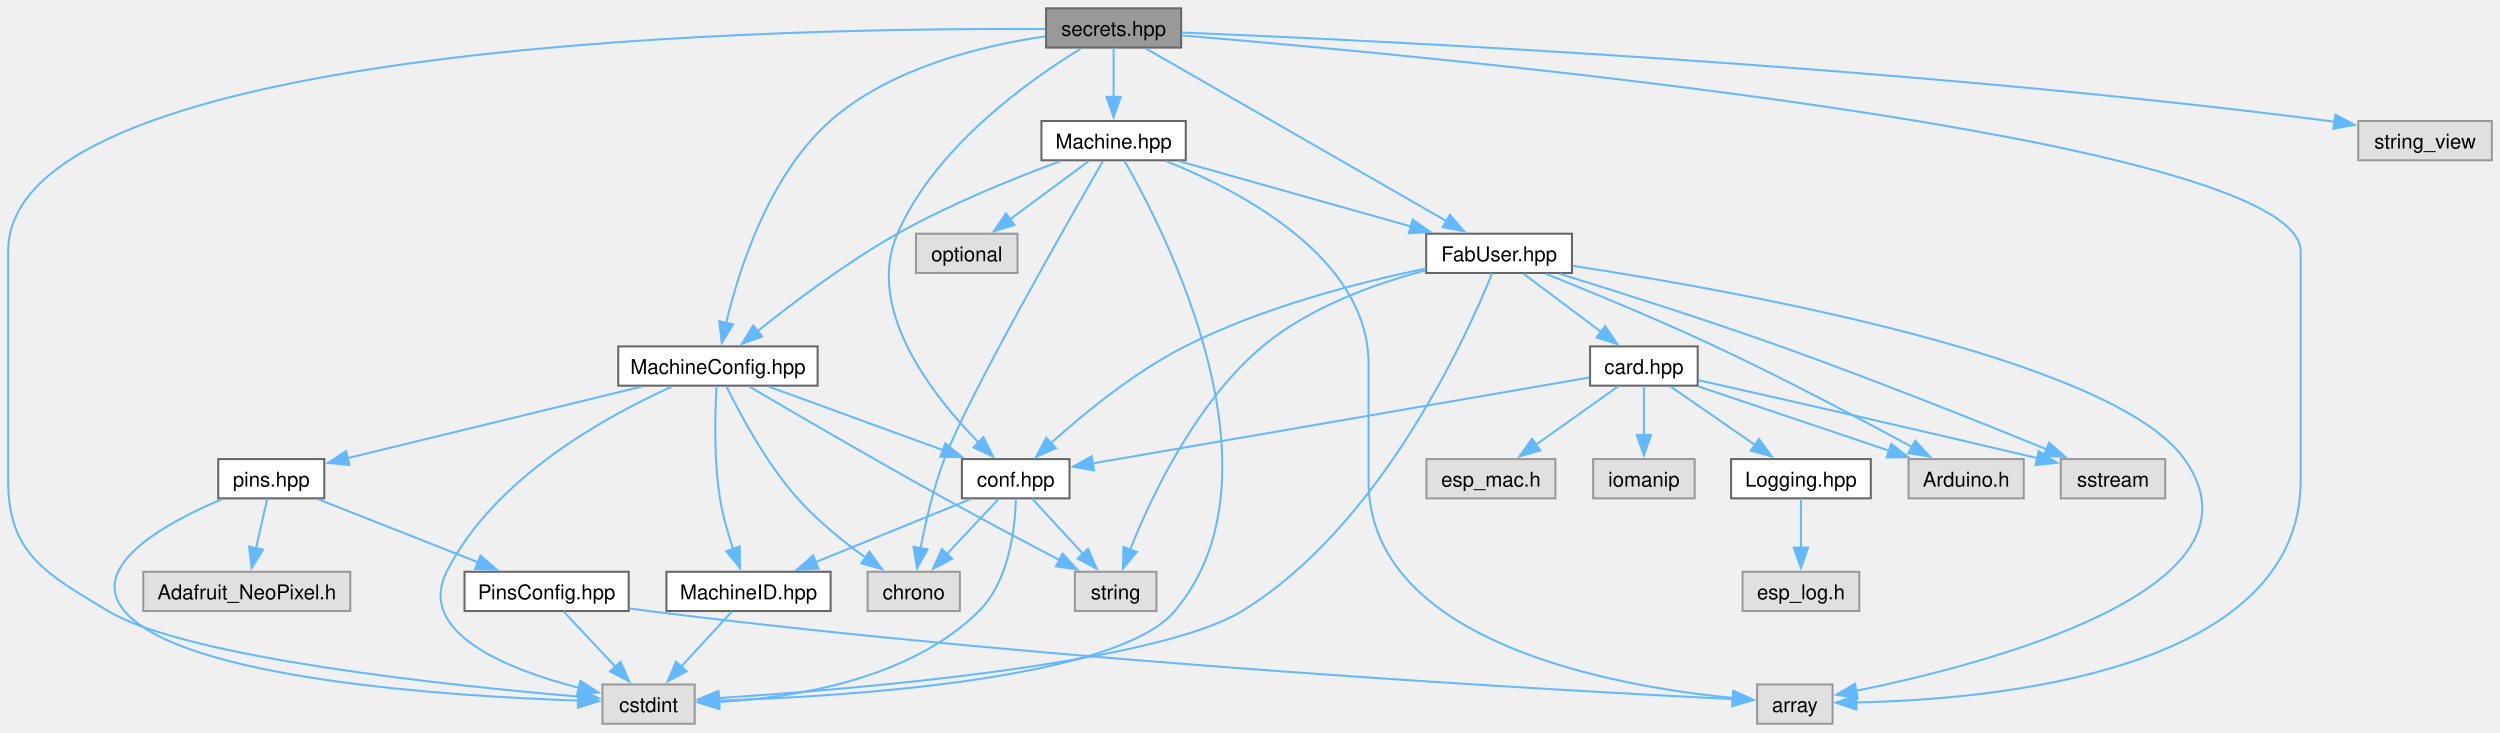
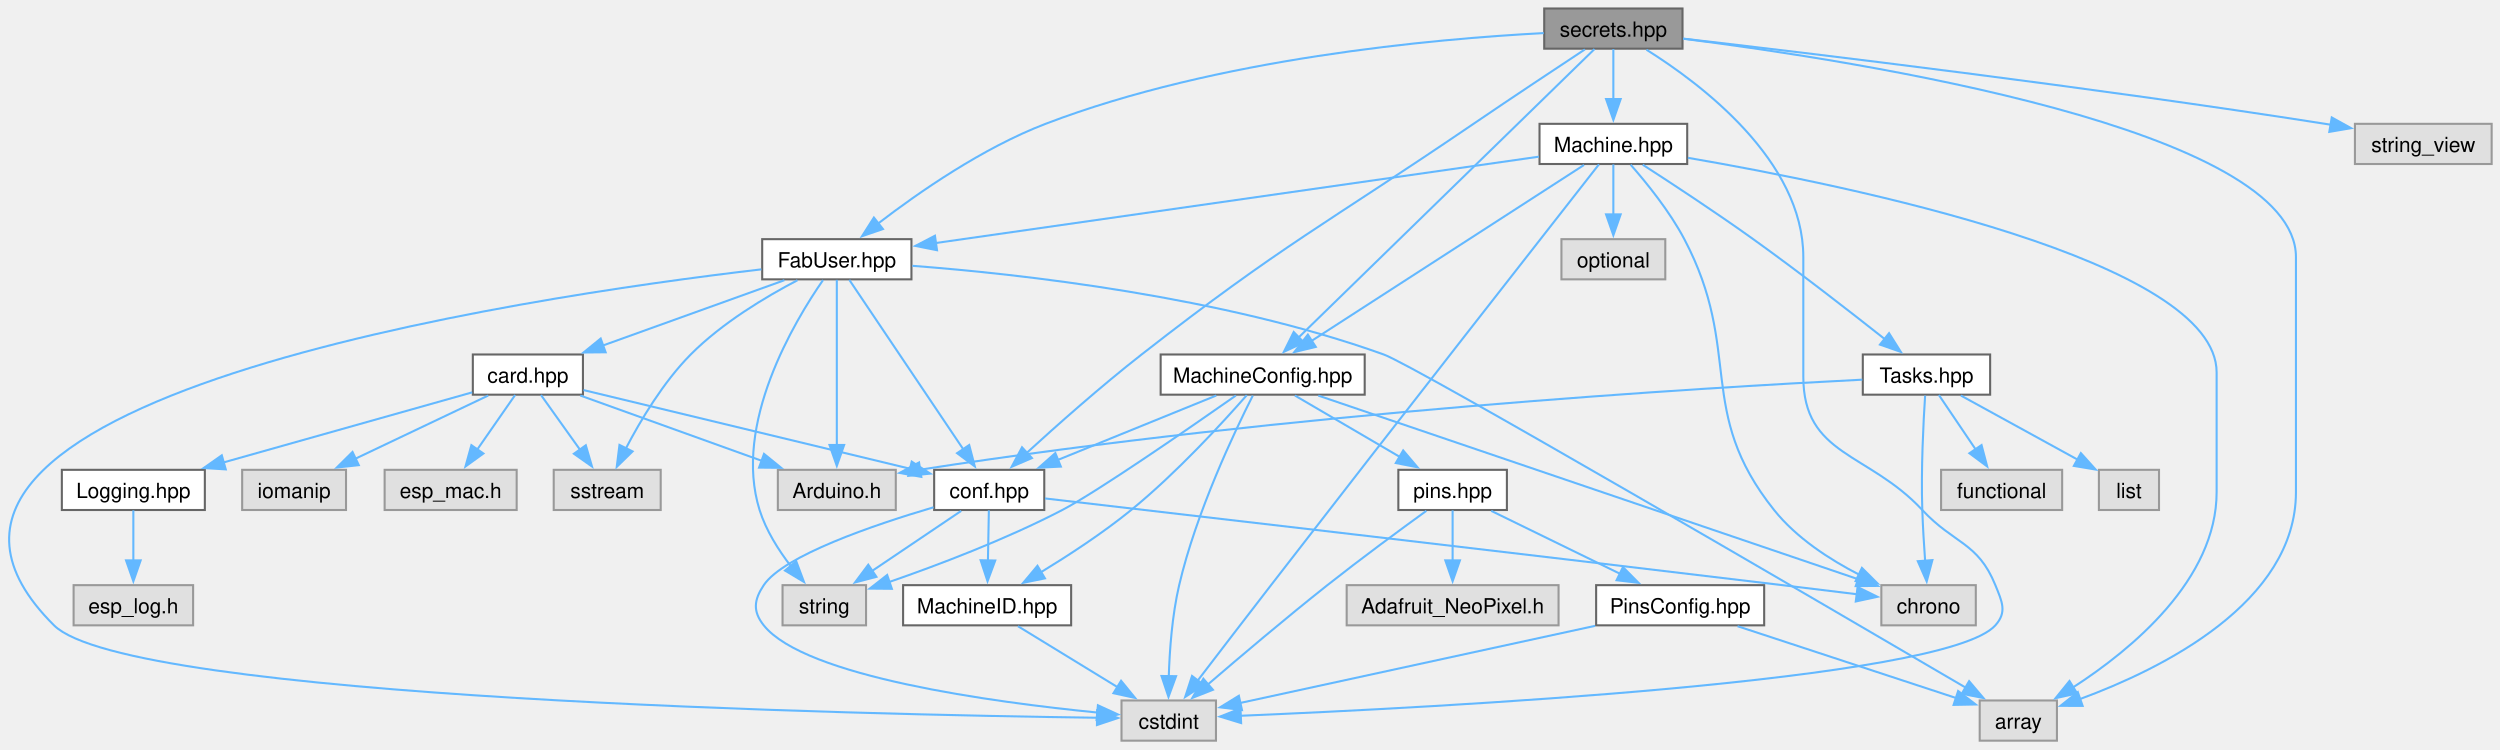
- <svg xmlns="http://www.w3.org/2000/svg" xmlns:xlink="http://www.w3.org/1999/xlink" width="1226pt" height="359pt" viewBox="0.00 0.00 1225.75 358.75">
+ <svg xmlns="http://www.w3.org/2000/svg" xmlns:xlink="http://www.w3.org/1999/xlink" width="1198pt" height="359pt" viewBox="0.00 0.00 1197.63 358.75">
  <g id="graph0" class="graph" transform="scale(1 1) rotate(0) translate(4 354.75)">
    <g id="Node000001" class="node">
      <g id="a_Node000001">
        <a xlink:title=" ">
-           <polygon fill="#999999" stroke="#666666" points="575.12,-350.75 508.88,-350.75 508.88,-331.5 575.12,-331.5 575.12,-350.75" />
-           <text text-anchor="middle" x="542" y="-337.25" font-family="Helvetica,sans-Serif" font-size="10.00">secrets.hpp</text>
+           <polygon fill="#999999" stroke="#666666" points="802.01,-350.75 735.76,-350.75 735.76,-331.5 802.01,-331.5 802.01,-350.75" />
+           <text text-anchor="middle" x="768.88" y="-337.25" font-family="Helvetica,sans-Serif" font-size="10.00">secrets.hpp</text>
        </a>
      </g>
    </g>
    <g id="Node000002" class="node">
      <g id="a_Node000002">
        <a xlink:title=" ">
-           <polygon fill="#e0e0e0" stroke="#999999" points="336.62,-19.25 291.38,-19.25 291.38,0 336.62,0 336.62,-19.25" />
-           <text text-anchor="middle" x="314" y="-5.75" font-family="Helvetica,sans-Serif" font-size="10.00">cstdint</text>
+           <polygon fill="#e0e0e0" stroke="#999999" points="578.51,-19.25 533.26,-19.25 533.26,0 578.51,0 578.51,-19.25" />
+           <text text-anchor="middle" x="555.88" y="-5.75" font-family="Helvetica,sans-Serif" font-size="10.00">cstdint</text>
        </a>
      </g>
    </g>
    <g id="edge1_Node000001_Node000002" class="edge">
      <g id="a_edge1_Node000001_Node000002">
        <a xlink:title=" ">
-           <path fill="none" stroke="#63b8ff" d="M508.5,-340.58C390.34,-341.32 0,-335.87 0,-231.62 0,-231.62 0,-231.62 0,-119.12 0,-83.35 18.34,-73.7 49,-55.25 87.4,-32.15 217.41,-18.59 279.91,-13.26" />
-           <polygon fill="#63b8ff" stroke="#63b8ff" points="279.92,-16.77 289.6,-12.46 279.34,-9.79 279.92,-16.77" />
+           <path fill="none" stroke="#63b8ff" d="M784.73,-331.01C810.8,-314.69 859.88,-277.84 859.88,-231.62 859.88,-231.62 859.88,-231.62 859.88,-174.38 859.88,-136.33 890.95,-138.34 916.88,-110.5 932.09,-94.17 943.49,-95.18 951.88,-74.5 955.1,-66.57 957.58,-61.63 951.88,-55.25 927.95,-28.47 682.24,-15.77 590.33,-11.93" />
+           <polygon fill="#63b8ff" stroke="#63b8ff" points="590.56,-8.44 580.42,-11.53 590.27,-15.43 590.56,-8.44" />
        </a>
      </g>
    </g>
    <g id="Node000003" class="node">
      <g id="a_Node000003">
        <a xlink:title=" ">
-           <polygon fill="#e0e0e0" stroke="#999999" points="894.5,-19.25 857.5,-19.25 857.5,0 894.5,0 894.5,-19.25" />
-           <text text-anchor="middle" x="876" y="-5.75" font-family="Helvetica,sans-Serif" font-size="10.00">array</text>
+           <polygon fill="#e0e0e0" stroke="#999999" points="981.38,-19.25 944.38,-19.25 944.38,0 981.38,0 981.38,-19.25" />
+           <text text-anchor="middle" x="962.88" y="-5.75" font-family="Helvetica,sans-Serif" font-size="10.00">array</text>
        </a>
      </g>
    </g>
    <g id="edge2_Node000001_Node000003" class="edge">
      <g id="a_edge2_Node000001_Node000003">
        <a xlink:title=" ">
-           <path fill="none" stroke="#63b8ff" d="M575.38,-337.47C699.05,-327.2 1124,-287.83 1124,-231.62 1124,-231.62 1124,-231.62 1124,-119.12 1124,-24.89 971.85,-11.71 905.9,-10.43" />
-           <polygon fill="#63b8ff" stroke="#63b8ff" points="906.19,-6.93 896.15,-10.32 906.12,-13.93 906.19,-6.93" />
+           <path fill="none" stroke="#63b8ff" d="M802.34,-336.26C885.68,-325.71 1095.88,-293.01 1095.88,-231.62 1095.88,-231.62 1095.88,-231.62 1095.88,-119.12 1095.88,-66.1 1031.63,-34.37 992.44,-19.95" />
+           <polygon fill="#63b8ff" stroke="#63b8ff" points="993.68,-16.67 983.08,-16.68 991.37,-23.28 993.68,-16.67" />
        </a>
      </g>
    </g>
    <g id="Node000004" class="node">
      <g id="a_Node000004">
        <a xlink:title=" ">
-           <polygon fill="#e0e0e0" stroke="#999999" points="1217.75,-295.5 1152.25,-295.5 1152.25,-276.25 1217.75,-276.25 1217.75,-295.5" />
-           <text text-anchor="middle" x="1185" y="-282" font-family="Helvetica,sans-Serif" font-size="10.00">string_view</text>
+           <polygon fill="#e0e0e0" stroke="#999999" points="1189.63,-295.5 1124.13,-295.5 1124.13,-276.25 1189.63,-276.25 1189.63,-295.5" />
+           <text text-anchor="middle" x="1156.88" y="-282" font-family="Helvetica,sans-Serif" font-size="10.00">string_view</text>
        </a>
      </g>
    </g>
    <g id="edge3_Node000001_Node000004" class="edge">
      <g id="a_edge3_Node000001_Node000004">
        <a xlink:title=" ">
-           <path fill="none" stroke="#63b8ff" d="M575.4,-338.88C666.15,-335.21 924.72,-322.97 1138,-295.5 1138.85,-295.39 1139.7,-295.28 1140.57,-295.16" />
-           <polygon fill="#63b8ff" stroke="#63b8ff" points="1141.1,-298.62 1150.45,-293.63 1140.03,-291.7 1141.1,-298.62" />
+           <path fill="none" stroke="#63b8ff" d="M802.36,-336.32C863.56,-329.24 997.52,-313.15 1109.88,-295.5 1110.87,-295.35 1111.86,-295.19 1112.87,-295.02" />
+           <polygon fill="#63b8ff" stroke="#63b8ff" points="1113.03,-298.55 1122.3,-293.42 1111.86,-291.64 1113.03,-298.55" />
        </a>
      </g>
    </g>
    <g id="Node000005" class="node">
      <g id="a_Node000005">
        <a xlink:href="_machine_config_8hpp.xhtml" target="_top" xlink:title=" ">
-           <polygon fill="white" stroke="#666666" points="396.88,-185 299.12,-185 299.12,-165.75 396.88,-165.75 396.88,-185" />
-           <text text-anchor="middle" x="348" y="-171.5" font-family="Helvetica,sans-Serif" font-size="10.00">MachineConfig.hpp</text>
+           <polygon fill="white" stroke="#666666" points="649.76,-185 552.01,-185 552.01,-165.75 649.76,-165.75 649.76,-185" />
+           <text text-anchor="middle" x="600.88" y="-171.5" font-family="Helvetica,sans-Serif" font-size="10.00">MachineConfig.hpp</text>
        </a>
      </g>
    </g>
    <g id="edge4_Node000001_Node000005" class="edge">
      <g id="a_edge4_Node000001_Node000005">
        <a xlink:title=" ">
-           <path fill="none" stroke="#63b8ff" d="M508.49,-337.01C477.75,-332.54 432.61,-321.7 403,-295.5 373.09,-269.03 358.35,-222.95 352.03,-196.53" />
-           <polygon fill="#63b8ff" stroke="#63b8ff" points="355.46,-195.81 349.9,-186.79 348.62,-197.31 355.46,-195.81" />
+           <path fill="none" stroke="#63b8ff" d="M759.85,-331.32C732.96,-305.11 653.11,-227.28 617.89,-192.95" />
+           <polygon fill="#63b8ff" stroke="#63b8ff" points="620.65,-190.75 611.04,-186.28 615.76,-195.77 620.65,-190.75" />
        </a>
      </g>
    </g>
    <g id="Node000012" class="node">
      <g id="a_Node000012">
        <a xlink:href="conf_8hpp.xhtml" target="_top" xlink:title=" ">
-           <polygon fill="white" stroke="#666666" points="520.38,-129.75 467.62,-129.75 467.62,-110.5 520.38,-110.5 520.38,-129.75" />
-           <text text-anchor="middle" x="494" y="-116.25" font-family="Helvetica,sans-Serif" font-size="10.00">conf.hpp</text>
-         </a>
-       </g>
-     </g>
-     <g id="edge42_Node000001_Node000012" class="edge">
-       <g id="a_edge42_Node000001_Node000012">
-         <a xlink:title=" ">
-           <path fill="none" stroke="#63b8ff" d="M525.94,-331C501.13,-315.87 454.44,-282.96 436,-240.25 419.98,-203.15 453.26,-160.87 475.72,-137.99" />
-           <polygon fill="#63b8ff" stroke="#63b8ff" points="478.16,-140.51 482.87,-131.02 473.27,-135.49 478.16,-140.51" />
+           <polygon fill="white" stroke="#666666" points="496.26,-129.75 443.51,-129.75 443.51,-110.5 496.26,-110.5 496.26,-129.75" />
+           <text text-anchor="middle" x="469.88" y="-116.25" font-family="Helvetica,sans-Serif" font-size="10.00">conf.hpp</text>
+         </a>
+       </g>
+     </g>
+     <g id="edge47_Node000001_Node000012" class="edge">
+       <g id="a_edge47_Node000001_Node000012">
+         <a xlink:title=" ">
+           <path fill="none" stroke="#63b8ff" d="M755.23,-331.14C741.65,-322.19 720.25,-308 701.88,-295.5 630.73,-247.09 610.7,-237.97 542.88,-185 523.32,-169.72 502.08,-150.86 487.58,-137.61" />
+           <polygon fill="#63b8ff" stroke="#63b8ff" points="490.34,-135.39 480.62,-131.19 485.6,-140.54 490.34,-135.39" />
        </a>
      </g>
    </g>
    <g id="Node000013" class="node">
      <g id="a_Node000013">
        <a xlink:href="_machine_8hpp.xhtml" target="_top" xlink:title=" ">
-           <polygon fill="white" stroke="#666666" points="577.38,-295.5 506.62,-295.5 506.62,-276.25 577.38,-276.25 577.38,-295.5" />
-           <text text-anchor="middle" x="542" y="-282" font-family="Helvetica,sans-Serif" font-size="10.00">Machine.hpp</text>
+           <polygon fill="white" stroke="#666666" points="804.26,-295.5 733.51,-295.5 733.51,-276.25 804.26,-276.25 804.26,-295.5" />
+           <text text-anchor="middle" x="768.88" y="-282" font-family="Helvetica,sans-Serif" font-size="10.00">Machine.hpp</text>
        </a>
      </g>
    </g>
    <g id="edge21_Node000001_Node000013" class="edge">
      <g id="a_edge21_Node000001_Node000013">
        <a xlink:title=" ">
-           <path fill="none" stroke="#63b8ff" d="M542,-331.33C542,-324.82 542,-315.67 542,-307.37" />
-           <polygon fill="#63b8ff" stroke="#63b8ff" points="545.5,-307.37 542,-297.37 538.5,-307.37 545.5,-307.37" />
+           <path fill="none" stroke="#63b8ff" d="M768.88,-331.33C768.88,-324.82 768.88,-315.67 768.88,-307.37" />
+           <polygon fill="#63b8ff" stroke="#63b8ff" points="772.38,-307.37 768.88,-297.37 765.38,-307.37 772.38,-307.37" />
        </a>
      </g>
    </g>
    <g id="Node000014" class="node">
      <g id="a_Node000014">
        <a xlink:href="_fab_user_8hpp.xhtml" target="_top" xlink:title=" ">
-           <polygon fill="white" stroke="#666666" points="766.75,-240.25 695.25,-240.25 695.25,-221 766.75,-221 766.75,-240.25" />
-           <text text-anchor="middle" x="731" y="-226.75" font-family="Helvetica,sans-Serif" font-size="10.00">FabUser.hpp</text>
-         </a>
-       </g>
-     </g>
-     <g id="edge43_Node000001_Node000014" class="edge">
-       <g id="a_edge43_Node000001_Node000014">
-         <a xlink:title=" ">
-           <path fill="none" stroke="#63b8ff" d="M557.79,-331.06C590.45,-312.31 665.68,-269.12 705.38,-246.33" />
-           <polygon fill="#63b8ff" stroke="#63b8ff" points="706.88,-249.51 713.81,-241.49 703.4,-243.44 706.88,-249.51" />
+           <polygon fill="white" stroke="#666666" points="432.63,-240.25 361.13,-240.25 361.13,-221 432.63,-221 432.63,-240.25" />
+           <text text-anchor="middle" x="396.88" y="-226.75" font-family="Helvetica,sans-Serif" font-size="10.00">FabUser.hpp</text>
+         </a>
+       </g>
+     </g>
+     <g id="edge48_Node000001_Node000014" class="edge">
+       <g id="a_edge48_Node000001_Node000014">
+         <a xlink:title=" ">
+           <path fill="none" stroke="#63b8ff" d="M735.52,-338.97C683.09,-336.21 578.89,-326.89 496.88,-295.5 466.74,-283.96 436.03,-262.62 416.74,-247.8" />
+           <polygon fill="#63b8ff" stroke="#63b8ff" points="418.97,-245.1 408.95,-241.66 414.64,-250.6 418.97,-245.1" />
        </a>
      </g>
    </g>
    <g id="edge6_Node000005_Node000002" class="edge">
      <g id="a_edge6_Node000005_Node000002">
        <a xlink:title=" ">
-           <path fill="none" stroke="#63b8ff" d="M325.41,-165.25C293.92,-151.14 238.1,-120.74 215,-74.5 199.89,-44.25 245.58,-26.43 279.84,-17.61" />
-           <polygon fill="#63b8ff" stroke="#63b8ff" points="280.54,-21.04 289.45,-15.3 278.91,-14.23 280.54,-21.04" />
+           <path fill="none" stroke="#63b8ff" d="M596.16,-165.32C587.46,-148.14 569.04,-109.42 560.88,-74.5 557.5,-60.04 556.29,-43.29 555.9,-30.57" />
+           <polygon fill="#63b8ff" stroke="#63b8ff" points="559.4,-30.89 555.76,-20.94 552.41,-30.99 559.4,-30.89" />
        </a>
      </g>
    </g>
    <g id="Node000006" class="node">
      <g id="a_Node000006">
        <a xlink:title=" ">
-           <polygon fill="#e0e0e0" stroke="#999999" points="466.62,-74.5 421.38,-74.5 421.38,-55.25 466.62,-55.25 466.62,-74.5" />
-           <text text-anchor="middle" x="444" y="-61" font-family="Helvetica,sans-Serif" font-size="10.00">chrono</text>
+           <polygon fill="#e0e0e0" stroke="#999999" points="942.51,-74.5 897.26,-74.5 897.26,-55.25 942.51,-55.25 942.51,-74.5" />
+           <text text-anchor="middle" x="919.88" y="-61" font-family="Helvetica,sans-Serif" font-size="10.00">chrono</text>
        </a>
      </g>
    </g>
    <g id="edge5_Node000005_Node000006" class="edge">
      <g id="a_edge5_Node000005_Node000006">
        <a xlink:title=" ">
-           <path fill="none" stroke="#63b8ff" d="M352.16,-165.45C358.49,-152.45 371.45,-127.97 387,-110.5 396.72,-99.58 409.39,-89.36 420.31,-81.47" />
-           <polygon fill="#63b8ff" stroke="#63b8ff" points="422.26,-84.37 428.47,-75.79 418.26,-78.63 422.26,-84.37" />
+           <path fill="none" stroke="#63b8ff" d="M627.53,-165.31C685.45,-145.61 822.7,-98.93 886.37,-77.27" />
+           <polygon fill="#63b8ff" stroke="#63b8ff" points="887.23,-80.68 895.57,-74.14 884.98,-74.05 887.23,-80.68" />
        </a>
      </g>
    </g>
    <g id="Node000007" class="node">
      <g id="a_Node000007">
        <a xlink:title=" ">
-           <polygon fill="#e0e0e0" stroke="#999999" points="563,-74.5 523,-74.5 523,-55.25 563,-55.25 563,-74.5" />
-           <text text-anchor="middle" x="543" y="-61" font-family="Helvetica,sans-Serif" font-size="10.00">string</text>
+           <polygon fill="#e0e0e0" stroke="#999999" points="410.88,-74.5 370.88,-74.5 370.88,-55.25 410.88,-55.25 410.88,-74.5" />
+           <text text-anchor="middle" x="390.88" y="-61" font-family="Helvetica,sans-Serif" font-size="10.00">string</text>
        </a>
      </g>
    </g>
    <g id="edge7_Node000005_Node000007" class="edge">
      <g id="a_edge7_Node000005_Node000007">
        <a xlink:title=" ">
-           <path fill="none" stroke="#63b8ff" d="M363.35,-165.32C384.68,-152.79 424.56,-129.55 459,-110.5 477.73,-100.14 499.02,-88.83 515.49,-80.19" />
-           <polygon fill="#63b8ff" stroke="#63b8ff" points="516.95,-83.37 524.19,-75.64 513.71,-77.17 516.95,-83.37" />
+           <path fill="none" stroke="#63b8ff" d="M588.04,-165.33C565.99,-149.89 521.66,-119.24 504.88,-110.5 477.83,-96.41 445.28,-84.09 421.9,-75.99" />
+           <polygon fill="#63b8ff" stroke="#63b8ff" points="423.25,-72.75 412.66,-72.85 421,-79.38 423.25,-72.75" />
        </a>
      </g>
    </g>
    <g id="Node000008" class="node">
      <g id="a_Node000008">
        <a xlink:href="pins_8hpp.xhtml" target="_top" xlink:title=" ">
-           <polygon fill="white" stroke="#666666" points="155,-129.75 103,-129.75 103,-110.5 155,-110.5 155,-129.75" />
-           <text text-anchor="middle" x="129" y="-116.25" font-family="Helvetica,sans-Serif" font-size="10.00">pins.hpp</text>
+           <polygon fill="white" stroke="#666666" points="717.88,-129.75 665.88,-129.75 665.88,-110.5 717.88,-110.5 717.88,-129.75" />
+           <text text-anchor="middle" x="691.88" y="-116.25" font-family="Helvetica,sans-Serif" font-size="10.00">pins.hpp</text>
        </a>
      </g>
    </g>
    <g id="edge8_Node000005_Node000008" class="edge">
      <g id="a_edge8_Node000005_Node000008">
        <a xlink:title=" ">
-           <path fill="none" stroke="#63b8ff" d="M310.85,-165.34C270.56,-155.54 206.6,-139.99 166.27,-130.19" />
-           <polygon fill="#63b8ff" stroke="#63b8ff" points="167.32,-126.84 156.77,-127.88 165.66,-133.64 167.32,-126.84" />
+           <path fill="none" stroke="#63b8ff" d="M616.32,-165.34C630.05,-157.31 650.38,-145.41 666.5,-135.98" />
+           <polygon fill="#63b8ff" stroke="#63b8ff" points="668.2,-139.04 675.06,-130.97 664.66,-133 668.2,-139.04" />
        </a>
      </g>
    </g>
    <g id="Node000011" class="node">
      <g id="a_Node000011">
        <a xlink:href="_machine_i_d_8hpp.xhtml" target="_top" xlink:title=" ">
-           <polygon fill="white" stroke="#666666" points="403.25,-74.5 322.75,-74.5 322.75,-55.25 403.25,-55.25 403.25,-74.5" />
-           <text text-anchor="middle" x="363" y="-61" font-family="Helvetica,sans-Serif" font-size="10.00">MachineID.hpp</text>
+           <polygon fill="white" stroke="#666666" points="509.13,-74.5 428.63,-74.5 428.63,-55.25 509.13,-55.25 509.13,-74.5" />
+           <text text-anchor="middle" x="468.88" y="-61" font-family="Helvetica,sans-Serif" font-size="10.00">MachineID.hpp</text>
        </a>
      </g>
    </g>
    <g id="edge14_Node000005_Node000011" class="edge">
      <g id="a_edge14_Node000005_Node000011">
        <a xlink:title=" ">
-           <path fill="none" stroke="#63b8ff" d="M347.35,-165.63C346.6,-153.26 345.86,-129.99 349,-110.5 350.34,-102.19 352.89,-93.29 355.45,-85.64" />
-           <polygon fill="#63b8ff" stroke="#63b8ff" points="358.71,-86.94 358.8,-76.34 352.12,-84.57 358.71,-86.94" />
+           <path fill="none" stroke="#63b8ff" d="M593.27,-165.51C581.94,-152.59 559.63,-128.2 537.88,-110.5 524.3,-99.45 507.89,-88.74 494.47,-80.58" />
+           <polygon fill="#63b8ff" stroke="#63b8ff" points="496.58,-77.76 486.2,-75.65 493,-83.78 496.58,-77.76" />
        </a>
      </g>
    </g>
    <g id="edge16_Node000005_Node000012" class="edge">
      <g id="a_edge16_Node000005_Node000012">
        <a xlink:title=" ">
-           <path fill="none" stroke="#63b8ff" d="M372.77,-165.34C396.26,-156.77 431.81,-143.81 458.35,-134.13" />
-           <polygon fill="#63b8ff" stroke="#63b8ff" points="459.49,-137.44 467.69,-130.72 457.1,-130.86 459.49,-137.44" />
+           <path fill="none" stroke="#63b8ff" d="M578.66,-165.34C557.86,-156.89 526.53,-144.15 502.83,-134.52" />
+           <polygon fill="#63b8ff" stroke="#63b8ff" points="504.2,-131.3 493.62,-130.77 501.56,-137.78 504.2,-131.3" />
        </a>
      </g>
    </g>
    <g id="edge9_Node000008_Node000002" class="edge">
      <g id="a_edge9_Node000008_Node000002">
        <a xlink:title=" ">
-           <path fill="none" stroke="#63b8ff" d="M104.85,-110.11C77.36,-98.52 38.5,-77.24 57,-55.25 85.07,-21.88 216.36,-13.46 279.67,-11.34" />
-           <polygon fill="#63b8ff" stroke="#63b8ff" points="279.62,-14.84 289.51,-11.05 279.41,-7.85 279.62,-14.84" />
+           <path fill="none" stroke="#63b8ff" d="M679.31,-110.11C667.05,-101.24 647.97,-87.22 631.88,-74.5 611.96,-58.74 589.78,-39.95 574.55,-26.85" />
+           <polygon fill="#63b8ff" stroke="#63b8ff" points="577.05,-24.38 567.19,-20.49 572.47,-29.68 577.05,-24.38" />
        </a>
      </g>
    </g>
    <g id="Node000009" class="node">
      <g id="a_Node000009">
        <a xlink:title=" ">
-           <polygon fill="#e0e0e0" stroke="#999999" points="167.75,-74.5 66.25,-74.5 66.25,-55.25 167.75,-55.25 167.75,-74.5" />
-           <text text-anchor="middle" x="117" y="-61" font-family="Helvetica,sans-Serif" font-size="10.00">Adafruit_NeoPixel.h</text>
+           <polygon fill="#e0e0e0" stroke="#999999" points="742.63,-74.5 641.13,-74.5 641.13,-55.25 742.63,-55.25 742.63,-74.5" />
+           <text text-anchor="middle" x="691.88" y="-61" font-family="Helvetica,sans-Serif" font-size="10.00">Adafruit_NeoPixel.h</text>
        </a>
      </g>
    </g>
    <g id="edge10_Node000008_Node000009" class="edge">
      <g id="a_edge10_Node000008_Node000009">
        <a xlink:title=" ">
-           <path fill="none" stroke="#63b8ff" d="M127.02,-110.33C125.53,-103.74 123.44,-94.46 121.55,-86.07" />
-           <polygon fill="#63b8ff" stroke="#63b8ff" points="124.97,-85.32 119.36,-76.34 118.14,-86.86 124.97,-85.32" />
+           <path fill="none" stroke="#63b8ff" d="M691.88,-110.33C691.88,-103.82 691.88,-94.67 691.88,-86.37" />
+           <polygon fill="#63b8ff" stroke="#63b8ff" points="695.38,-86.37 691.88,-76.37 688.38,-86.37 695.38,-86.37" />
        </a>
      </g>
    </g>
    <g id="Node000010" class="node">
      <g id="a_Node000010">
        <a xlink:href="_pins_config_8hpp.xhtml" target="_top" xlink:title=" ">
-           <polygon fill="white" stroke="#666666" points="304.25,-74.5 223.75,-74.5 223.75,-55.25 304.25,-55.25 304.25,-74.5" />
-           <text text-anchor="middle" x="264" y="-61" font-family="Helvetica,sans-Serif" font-size="10.00">PinsConfig.hpp</text>
+           <polygon fill="white" stroke="#666666" points="841.13,-74.5 760.63,-74.5 760.63,-55.25 841.13,-55.25 841.13,-74.5" />
+           <text text-anchor="middle" x="800.88" y="-61" font-family="Helvetica,sans-Serif" font-size="10.00">PinsConfig.hpp</text>
        </a>
      </g>
    </g>
    <g id="edge11_Node000008_Node000010" class="edge">
      <g id="a_edge11_Node000008_Node000010">
        <a xlink:title=" ">
-           <path fill="none" stroke="#63b8ff" d="M151.9,-110.09C173.43,-101.6 205.91,-88.79 230.38,-79.14" />
-           <polygon fill="#63b8ff" stroke="#63b8ff" points="231.56,-82.43 239.58,-75.51 228.99,-75.92 231.56,-82.43" />
+           <path fill="none" stroke="#63b8ff" d="M710.37,-110.09C727.28,-101.83 752.57,-89.48 772.12,-79.93" />
+           <polygon fill="#63b8ff" stroke="#63b8ff" points="773.49,-83.15 780.94,-75.62 770.42,-76.86 773.49,-83.15" />
        </a>
      </g>
    </g>
    <g id="edge12_Node000010_Node000002" class="edge">
      <g id="a_edge12_Node000010_Node000002">
        <a xlink:title=" ">
-           <path fill="none" stroke="#63b8ff" d="M272.26,-55.08C279.16,-47.73 289.22,-37.01 297.74,-27.94" />
-           <polygon fill="#63b8ff" stroke="#63b8ff" points="300.23,-30.4 304.53,-20.71 295.13,-25.61 300.23,-30.4" />
+           <path fill="none" stroke="#63b8ff" d="M760.15,-55.02C712.56,-44.68 634.67,-27.75 590.08,-18.06" />
+           <polygon fill="#63b8ff" stroke="#63b8ff" points="590.97,-14.67 580.45,-15.97 589.48,-21.51 590.97,-14.67" />
        </a>
      </g>
    </g>
    <g id="edge13_Node000010_Node000003" class="edge">
      <g id="a_edge13_Node000010_Node000003">
        <a xlink:title=" ">
-           <path fill="none" stroke="#63b8ff" d="M304.61,-56.55C307.78,-56.08 310.94,-55.63 314,-55.25 516.24,-29.83 761.36,-16.24 845.75,-12.05" />
-           <polygon fill="#63b8ff" stroke="#63b8ff" points="845.69,-15.56 855.5,-11.57 845.34,-8.57 845.69,-15.56" />
+           <path fill="none" stroke="#63b8ff" d="M828.36,-54.84C857.5,-45.26 903.36,-30.19 933.28,-20.36" />
+           <polygon fill="#63b8ff" stroke="#63b8ff" points="934.05,-23.79 942.46,-17.34 931.87,-17.14 934.05,-23.79" />
        </a>
      </g>
    </g>
    <g id="edge15_Node000011_Node000002" class="edge">
      <g id="a_edge15_Node000011_Node000002">
        <a xlink:title=" ">
-           <path fill="none" stroke="#63b8ff" d="M354.91,-55.08C348.14,-47.73 338.28,-37.01 329.94,-27.94" />
-           <polygon fill="#63b8ff" stroke="#63b8ff" points="332.64,-25.71 323.29,-20.72 327.49,-30.45 332.64,-25.71" />
+           <path fill="none" stroke="#63b8ff" d="M483.64,-54.84C496.76,-46.81 516.2,-34.91 531.61,-25.48" />
+           <polygon fill="#63b8ff" stroke="#63b8ff" points="533.06,-28.7 539.76,-20.49 529.4,-22.73 533.06,-28.7" />
        </a>
      </g>
    </g>
    <g id="edge17_Node000012_Node000002" class="edge">
      <g id="a_edge17_Node000012_Node000002">
        <a xlink:title=" ">
-           <path fill="none" stroke="#63b8ff" d="M494.1,-110.36C493.76,-96.66 491.03,-70.2 476,-55.25 441.93,-21.38 384.66,-12.62 348.13,-10.68" />
-           <polygon fill="#63b8ff" stroke="#63b8ff" points="348.69,-7.2 338.57,-10.32 348.43,-14.19 348.69,-7.2" />
+           <path fill="none" stroke="#63b8ff" d="M443.21,-111.8C414.39,-103.28 371.3,-88.58 361.88,-74.5 357.13,-67.39 356.55,-61.94 361.88,-55.25 381.51,-30.59 471.63,-18.42 521.85,-13.46" />
+           <polygon fill="#63b8ff" stroke="#63b8ff" points="521.96,-16.96 531.59,-12.54 521.31,-9.99 521.96,-16.96" />
        </a>
      </g>
    </g>
    <g id="edge19_Node000012_Node000006" class="edge">
      <g id="a_edge19_Node000012_Node000006">
        <a xlink:title=" ">
-           <path fill="none" stroke="#63b8ff" d="M485.74,-110.33C478.84,-102.98 468.78,-92.26 460.26,-83.19" />
-           <polygon fill="#63b8ff" stroke="#63b8ff" points="462.87,-80.86 453.47,-75.96 457.77,-85.65 462.87,-80.86" />
+           <path fill="none" stroke="#63b8ff" d="M496.61,-116.04C558.66,-108.86 717.32,-90.45 849.88,-74.5 861.52,-73.1 874.25,-71.54 885.61,-70.14" />
+           <polygon fill="#63b8ff" stroke="#63b8ff" points="885.87,-73.63 895.37,-68.93 885.01,-66.68 885.87,-73.63" />
        </a>
      </g>
    </g>
    <g id="edge18_Node000012_Node000007" class="edge">
      <g id="a_edge18_Node000012_Node000007">
        <a xlink:title=" ">
-           <path fill="none" stroke="#63b8ff" d="M502.09,-110.33C508.86,-102.98 518.72,-92.26 527.06,-83.19" />
-           <polygon fill="#63b8ff" stroke="#63b8ff" points="529.51,-85.7 533.71,-75.97 524.36,-80.96 529.51,-85.7" />
+           <path fill="none" stroke="#63b8ff" d="M456.48,-110.09C444.79,-102.21 427.58,-90.61 413.72,-81.27" />
+           <polygon fill="#63b8ff" stroke="#63b8ff" points="415.85,-78.49 405.6,-75.8 411.94,-84.29 415.85,-78.49" />
        </a>
      </g>
    </g>
    <g id="edge20_Node000012_Node000011" class="edge">
      <g id="a_edge20_Node000012_Node000011">
        <a xlink:title=" ">
-           <path fill="none" stroke="#63b8ff" d="M471.78,-110.09C450.98,-101.64 419.65,-88.9 395.95,-79.27" />
-           <polygon fill="#63b8ff" stroke="#63b8ff" points="397.32,-76.05 386.73,-75.52 394.68,-82.53 397.32,-76.05" />
-         </a>
-       </g>
-     </g>
-     <g id="edge40_Node000013_Node000002" class="edge">
-       <g id="a_edge40_Node000013_Node000002">
-         <a xlink:title=" ">
-           <path fill="none" stroke="#63b8ff" d="M547.25,-276.09C566.44,-242.77 628.71,-122.61 572,-55.25 543.81,-21.76 412.02,-13.41 348.46,-11.32" />
-           <polygon fill="#63b8ff" stroke="#63b8ff" points="348.68,-7.82 338.58,-11.03 348.47,-14.82 348.68,-7.82" />
-         </a>
-       </g>
-     </g>
-     <g id="edge38_Node000013_Node000003" class="edge">
-       <g id="a_edge38_Node000013_Node000003">
-         <a xlink:title=" ">
-           <path fill="none" stroke="#63b8ff" d="M567.9,-275.79C604.51,-261.09 667,-228.39 667,-176.38 667,-176.38 667,-176.38 667,-119.12 667,-39.54 787.84,-18.25 845.75,-12.62" />
-           <polygon fill="#63b8ff" stroke="#63b8ff" points="845.91,-16.12 855.58,-11.77 845.31,-9.15 845.91,-16.12" />
+           <path fill="none" stroke="#63b8ff" d="M469.72,-110.33C469.59,-103.82 469.42,-94.67 469.27,-86.37" />
+           <polygon fill="#63b8ff" stroke="#63b8ff" points="472.77,-86.3 469.08,-76.37 465.77,-86.44 472.77,-86.3" />
+         </a>
+       </g>
+     </g>
+     <g id="edge45_Node000013_Node000002" class="edge">
+       <g id="a_edge45_Node000013_Node000002">
+         <a xlink:title=" ">
+           <path fill="none" stroke="#63b8ff" d="M761.98,-276.08C739.38,-247.23 665.51,-152.9 604.88,-74.5 593.01,-59.15 579.6,-41.65 569.81,-28.86" />
+           <polygon fill="#63b8ff" stroke="#63b8ff" points="572.61,-26.76 563.76,-20.94 567.05,-31.01 572.61,-26.76" />
+         </a>
+       </g>
+     </g>
+     <g id="edge43_Node000013_Node000003" class="edge">
+       <g id="a_edge43_Node000013_Node000003">
+         <a xlink:title=" ">
+           <path fill="none" stroke="#63b8ff" d="M804.61,-279.21C881.93,-265.95 1057.88,-229.9 1057.88,-176.38 1057.88,-176.38 1057.88,-176.38 1057.88,-119.12 1057.88,-77.2 1017.24,-43.71 989.12,-25.54" />
+           <polygon fill="#63b8ff" stroke="#63b8ff" points="991.07,-22.63 980.72,-20.36 987.39,-28.59 991.07,-22.63" />
        </a>
      </g>
    </g>
    <g id="edge37_Node000013_Node000005" class="edge">
      <g id="a_edge37_Node000013_Node000005">
        <a xlink:title=" ">
-           <path fill="none" stroke="#63b8ff" d="M515.95,-275.82C494,-267.75 462.09,-254.95 436,-240.25 410.88,-226.1 384.42,-206.1 367.15,-192.26" />
-           <polygon fill="#63b8ff" stroke="#63b8ff" points="369.71,-189.84 359.74,-186.25 365.3,-195.27 369.71,-189.84" />
-         </a>
-       </g>
-     </g>
-     <g id="edge39_Node000013_Node000006" class="edge">
-       <g id="a_edge39_Node000013_Node000006">
-         <a xlink:title=" ">
-           <path fill="none" stroke="#63b8ff" d="M536.73,-275.79C520.32,-247.36 470.49,-160.18 459,-129.75 453.63,-115.52 449.78,-98.76 447.33,-85.98" />
-           <polygon fill="#63b8ff" stroke="#63b8ff" points="450.8,-85.49 445.6,-76.26 443.9,-86.72 450.8,-85.49" />
+           <path fill="none" stroke="#63b8ff" d="M754.85,-275.81C725.99,-257.18 659.75,-214.4 624.29,-191.5" />
+           <polygon fill="#63b8ff" stroke="#63b8ff" points="626.33,-188.64 616.03,-186.16 622.53,-194.52 626.33,-188.64" />
+         </a>
+       </g>
+     </g>
+     <g id="edge44_Node000013_Node000006" class="edge">
+       <g id="a_edge44_Node000013_Node000006">
+         <a xlink:title=" ">
+           <path fill="none" stroke="#63b8ff" d="M777.15,-275.92C784.72,-267.32 795.79,-253.69 802.88,-240.25 831.23,-186.52 807.96,-157.96 845.88,-110.5 856.58,-97.11 872.47,-86.78 886.79,-79.45" />
+           <polygon fill="#63b8ff" stroke="#63b8ff" points="887.96,-82.77 895.47,-75.29 884.94,-76.45 887.96,-82.77" />
        </a>
      </g>
    </g>
    <g id="edge22_Node000013_Node000014" class="edge">
      <g id="a_edge22_Node000013_Node000014">
        <a xlink:title=" ">
-           <path fill="none" stroke="#63b8ff" d="M574.06,-275.84C605.42,-267.01 653.39,-253.49 688.04,-243.73" />
-           <polygon fill="#63b8ff" stroke="#63b8ff" points="688.65,-247.19 697.32,-241.11 686.75,-240.46 688.65,-247.19" />
+           <path fill="none" stroke="#63b8ff" d="M733.21,-279.77C665.75,-270.11 519.49,-249.18 444.03,-238.37" />
+           <polygon fill="#63b8ff" stroke="#63b8ff" points="444.88,-234.96 434.49,-237.01 443.89,-241.89 444.88,-234.96" />
        </a>
      </g>
    </g>
    <g id="Node000022" class="node">
      <g id="a_Node000022">
-         <a xlink:title=" ">
-           <polygon fill="#e0e0e0" stroke="#999999" points="494.88,-240.25 445.12,-240.25 445.12,-221 494.88,-221 494.88,-240.25" />
-           <text text-anchor="middle" x="470" y="-226.75" font-family="Helvetica,sans-Serif" font-size="10.00">optional</text>
-         </a>
-       </g>
-     </g>
-     <g id="edge41_Node000013_Node000022" class="edge">
-       <g id="a_edge41_Node000013_Node000022">
-         <a xlink:title=" ">
-           <path fill="none" stroke="#63b8ff" d="M529.79,-275.84C519.17,-267.99 503.56,-256.45 490.96,-247.12" />
-           <polygon fill="#63b8ff" stroke="#63b8ff" points="493.37,-244.56 483.25,-241.42 489.21,-250.19 493.37,-244.56" />
+         <a xlink:href="_tasks_8hpp.xhtml" target="_top" xlink:title=" ">
+           <polygon fill="white" stroke="#666666" points="949.38,-185 888.38,-185 888.38,-165.75 949.38,-165.75 949.38,-185" />
+           <text text-anchor="middle" x="918.88" y="-171.5" font-family="Helvetica,sans-Serif" font-size="10.00">Tasks.hpp</text>
+         </a>
+       </g>
+     </g>
+     <g id="edge38_Node000013_Node000022" class="edge">
+       <g id="a_edge38_Node000013_Node000022">
+         <a xlink:title=" ">
+           <path fill="none" stroke="#63b8ff" d="M782.93,-275.92C796.62,-267.1 817.93,-253.11 835.88,-240.25 857.87,-224.49 882.34,-205.47 898.98,-192.31" />
+           <polygon fill="#63b8ff" stroke="#63b8ff" points="900.95,-195.21 906.6,-186.24 896.6,-189.73 900.95,-195.21" />
+         </a>
+       </g>
+     </g>
+     <g id="Node000025" class="node">
+       <g id="a_Node000025">
+         <a xlink:title=" ">
+           <polygon fill="#e0e0e0" stroke="#999999" points="793.76,-240.25 744.01,-240.25 744.01,-221 793.76,-221 793.76,-240.25" />
+           <text text-anchor="middle" x="768.88" y="-226.75" font-family="Helvetica,sans-Serif" font-size="10.00">optional</text>
+         </a>
+       </g>
+     </g>
+     <g id="edge46_Node000013_Node000025" class="edge">
+       <g id="a_edge46_Node000013_Node000025">
+         <a xlink:title=" ">
+           <path fill="none" stroke="#63b8ff" d="M768.88,-276.08C768.88,-269.57 768.88,-260.42 768.88,-252.12" />
+           <polygon fill="#63b8ff" stroke="#63b8ff" points="772.38,-252.12 768.88,-242.12 765.38,-252.12 772.38,-252.12" />
        </a>
      </g>
    </g>
    <g id="edge34_Node000014_Node000002" class="edge">
      <g id="a_edge34_Node000014_Node000002">
        <a xlink:title=" ">
-           <path fill="none" stroke="#63b8ff" d="M727.61,-220.86C715.82,-191.66 673.52,-97.13 605,-55.25 562.42,-29.22 415.48,-16.94 348.17,-12.57" />
-           <polygon fill="#63b8ff" stroke="#63b8ff" points="348.65,-9.1 338.45,-11.97 348.21,-16.08 348.65,-9.1" />
+           <path fill="none" stroke="#63b8ff" d="M360.71,-225.78C247.37,-212.51 -87.01,-163.4 21.88,-55.25 57.35,-20.03 409.63,-12.49 521.78,-10.98" />
+           <polygon fill="#63b8ff" stroke="#63b8ff" points="521.59,-14.49 531.54,-10.86 521.5,-7.49 521.59,-14.49" />
        </a>
      </g>
    </g>
    <g id="edge33_Node000014_Node000003" class="edge">
      <g id="a_edge33_Node000014_Node000003">
        <a xlink:title=" ">
-           <path fill="none" stroke="#63b8ff" d="M767.13,-224.49C846.47,-212.39 1031.68,-179.31 1067,-129.75 1112.37,-66.08 970.2,-29.18 905.88,-16.08" />
-           <polygon fill="#63b8ff" stroke="#63b8ff" points="906.82,-12.7 896.33,-14.21 905.47,-19.57 906.82,-12.7" />
+           <path fill="none" stroke="#63b8ff" d="M433.07,-227.48C484.57,-223.55 581.37,-212.83 658.88,-185 673.86,-179.62 867.47,-66.52 937.68,-25.4" />
+           <polygon fill="#63b8ff" stroke="#63b8ff" points="939.31,-28.51 946.17,-20.43 935.77,-22.47 939.31,-28.51" />
        </a>
      </g>
    </g>
    <g id="edge36_Node000014_Node000007" class="edge">
      <g id="a_edge36_Node000014_Node000007">
        <a xlink:title=" ">
-           <path fill="none" stroke="#63b8ff" d="M694.87,-222.25C670.22,-215.76 637.99,-204.26 615,-185 582.37,-157.68 560.56,-111.57 550.13,-85.46" />
-           <polygon fill="#63b8ff" stroke="#63b8ff" points="553.4,-84.22 546.57,-76.12 546.86,-86.71 553.4,-84.22" />
+           <path fill="none" stroke="#63b8ff" d="M390.28,-220.65C376.5,-200.8 347,-151.62 359.88,-110.5 362.94,-100.75 368.95,-91.27 374.88,-83.57" />
+           <polygon fill="#63b8ff" stroke="#63b8ff" points="377.43,-85.97 381.14,-76.04 372.05,-81.49 377.43,-85.97" />
        </a>
      </g>
    </g>
    <g id="edge32_Node000014_Node000012" class="edge">
      <g id="a_edge32_Node000014_Node000012">
        <a xlink:title=" ">
-           <path fill="none" stroke="#63b8ff" d="M695.04,-223.18C662.89,-216.51 615.11,-204.31 577,-185 552.05,-172.36 527.12,-151.85 511.19,-137.49" />
-           <polygon fill="#63b8ff" stroke="#63b8ff" points="513.75,-135.09 504.03,-130.88 509,-140.24 513.75,-135.09" />
+           <path fill="none" stroke="#63b8ff" d="M402.86,-220.75C414.78,-203.02 441.75,-162.94 457.6,-139.38" />
+           <polygon fill="#63b8ff" stroke="#63b8ff" points="460.3,-141.63 462.98,-131.38 454.49,-137.73 460.3,-141.63" />
        </a>
      </g>
    </g>
    <g id="Node000015" class="node">
      <g id="a_Node000015">
        <a xlink:title=" ">
-           <polygon fill="#e0e0e0" stroke="#999999" points="988.25,-129.75 931.75,-129.75 931.75,-110.5 988.25,-110.5 988.25,-129.75" />
-           <text text-anchor="middle" x="960" y="-116.25" font-family="Helvetica,sans-Serif" font-size="10.00">Arduino.h</text>
+           <polygon fill="#e0e0e0" stroke="#999999" points="425.13,-129.75 368.63,-129.75 368.63,-110.5 425.13,-110.5 425.13,-129.75" />
+           <text text-anchor="middle" x="396.88" y="-116.25" font-family="Helvetica,sans-Serif" font-size="10.00">Arduino.h</text>
        </a>
      </g>
    </g>
    <g id="edge23_Node000014_Node000015" class="edge">
      <g id="a_edge23_Node000014_Node000015">
        <a xlink:title=" ">
-           <path fill="none" stroke="#63b8ff" d="M753.98,-220.57C775.61,-211.91 808.8,-198.23 837,-185 870.78,-169.15 908.76,-149.07 933.46,-135.7" />
-           <polygon fill="#63b8ff" stroke="#63b8ff" points="935.06,-138.81 942.17,-130.96 931.71,-132.66 935.06,-138.81" />
+           <path fill="none" stroke="#63b8ff" d="M396.88,-220.75C396.88,-203.5 396.88,-165.08 396.88,-141.31" />
+           <polygon fill="#63b8ff" stroke="#63b8ff" points="400.38,-141.64 396.88,-131.64 393.38,-141.64 400.38,-141.64" />
        </a>
      </g>
    </g>
    <g id="Node000016" class="node">
      <g id="a_Node000016">
        <a xlink:href="card_8hpp.xhtml" target="_top" xlink:title=" ">
-           <polygon fill="white" stroke="#666666" points="828.38,-185 775.62,-185 775.62,-165.75 828.38,-165.75 828.38,-185" />
-           <text text-anchor="middle" x="802" y="-171.5" font-family="Helvetica,sans-Serif" font-size="10.00">card.hpp</text>
+           <polygon fill="white" stroke="#666666" points="275.26,-185 222.51,-185 222.51,-165.75 275.26,-165.75 275.26,-185" />
+           <text text-anchor="middle" x="248.88" y="-171.5" font-family="Helvetica,sans-Serif" font-size="10.00">card.hpp</text>
        </a>
      </g>
    </g>
    <g id="edge24_Node000014_Node000016" class="edge">
      <g id="a_edge24_Node000014_Node000016">
        <a xlink:title=" ">
-           <path fill="none" stroke="#63b8ff" d="M743.04,-220.59C753.41,-212.82 768.6,-201.42 780.97,-192.15" />
-           <polygon fill="#63b8ff" stroke="#63b8ff" points="783.02,-194.98 788.92,-186.18 778.82,-189.38 783.02,-194.98" />
+           <path fill="none" stroke="#63b8ff" d="M371.78,-220.59C347.86,-211.99 311.6,-198.94 284.66,-189.25" />
+           <polygon fill="#63b8ff" stroke="#63b8ff" points="286.13,-186.06 275.54,-185.96 283.76,-192.64 286.13,-186.06" />
        </a>
      </g>
    </g>
    <g id="Node000017" class="node">
      <g id="a_Node000017">
        <a xlink:title=" ">
-           <polygon fill="#e0e0e0" stroke="#999999" points="1057.62,-129.75 1006.38,-129.75 1006.38,-110.5 1057.62,-110.5 1057.62,-129.75" />
-           <text text-anchor="middle" x="1032" y="-116.25" font-family="Helvetica,sans-Serif" font-size="10.00">sstream</text>
+           <polygon fill="#e0e0e0" stroke="#999999" points="312.51,-129.75 261.26,-129.75 261.26,-110.5 312.51,-110.5 312.51,-129.75" />
+           <text text-anchor="middle" x="286.88" y="-116.25" font-family="Helvetica,sans-Serif" font-size="10.00">sstream</text>
        </a>
      </g>
    </g>
    <g id="edge35_Node000014_Node000017" class="edge">
      <g id="a_edge35_Node000014_Node000017">
        <a xlink:title=" ">
-           <path fill="none" stroke="#63b8ff" d="M760.79,-220.57C788.86,-211.9 832.01,-198.21 869,-185 914.77,-168.65 966.97,-147.8 999.7,-134.45" />
-           <polygon fill="#63b8ff" stroke="#63b8ff" points="1000.68,-137.83 1008.61,-130.81 998.03,-131.35 1000.68,-137.83" />
+           <path fill="none" stroke="#63b8ff" d="M378.04,-220.58C362.95,-212.69 341.9,-200.14 326.88,-185 313.78,-171.79 302.89,-153.55 295.8,-139.94" />
+           <polygon fill="#63b8ff" stroke="#63b8ff" points="299.03,-138.57 291.45,-131.17 292.76,-141.68 299.03,-138.57" />
        </a>
      </g>
    </g>
    <g id="edge28_Node000016_Node000012" class="edge">
      <g id="a_edge28_Node000016_Node000012">
        <a xlink:title=" ">
-           <path fill="none" stroke="#63b8ff" d="M775.21,-169.74C720.23,-160.24 594.57,-138.51 531.52,-127.61" />
-           <polygon fill="#63b8ff" stroke="#63b8ff" points="532.45,-124.22 522,-125.97 531.26,-131.12 532.45,-124.22" />
+           <path fill="none" stroke="#63b8ff" d="M275.54,-167.95C314.62,-158.54 387.62,-140.94 432.18,-130.21" />
+           <polygon fill="#63b8ff" stroke="#63b8ff" points="432.76,-133.67 441.66,-127.93 431.12,-126.87 432.76,-133.67" />
        </a>
      </g>
    </g>
    <g id="edge27_Node000016_Node000015" class="edge">
      <g id="a_edge27_Node000016_Node000015">
        <a xlink:title=" ">
-           <path fill="none" stroke="#63b8ff" d="M828.8,-165.34C854.45,-156.7 893.39,-143.57 922.19,-133.87" />
-           <polygon fill="#63b8ff" stroke="#63b8ff" points="923.27,-137.2 931.63,-130.69 921.04,-130.56 923.27,-137.2" />
+           <path fill="none" stroke="#63b8ff" d="M273.99,-165.34C297.91,-156.74 334.16,-143.69 361.1,-134" />
+           <polygon fill="#63b8ff" stroke="#63b8ff" points="362,-137.39 370.23,-130.71 359.63,-130.81 362,-137.39" />
        </a>
      </g>
    </g>
    <g id="edge25_Node000016_Node000017" class="edge">
      <g id="a_edge25_Node000016_Node000017">
        <a xlink:title=" ">
-           <path fill="none" stroke="#63b8ff" d="M828.84,-168.38C864.49,-160.39 929.68,-145.66 995.1,-130.17" />
-           <polygon fill="#63b8ff" stroke="#63b8ff" points="995.62,-133.64 1004.55,-127.93 994.01,-126.83 995.62,-133.64" />
+           <path fill="none" stroke="#63b8ff" d="M255.16,-165.58C260.24,-158.46 267.58,-148.18 273.91,-139.3" />
+           <polygon fill="#63b8ff" stroke="#63b8ff" points="276.63,-141.51 279.59,-131.34 270.93,-137.45 276.63,-141.51" />
        </a>
      </g>
    </g>
    <g id="Node000018" class="node">
      <g id="a_Node000018">
        <a xlink:title=" ">
-           <polygon fill="#e0e0e0" stroke="#999999" points="826.88,-129.75 777.12,-129.75 777.12,-110.5 826.88,-110.5 826.88,-129.75" />
-           <text text-anchor="middle" x="802" y="-116.25" font-family="Helvetica,sans-Serif" font-size="10.00">iomanip</text>
+           <polygon fill="#e0e0e0" stroke="#999999" points="161.76,-129.75 112.01,-129.75 112.01,-110.5 161.76,-110.5 161.76,-129.75" />
+           <text text-anchor="middle" x="136.88" y="-116.25" font-family="Helvetica,sans-Serif" font-size="10.00">iomanip</text>
        </a>
      </g>
    </g>
    <g id="edge26_Node000016_Node000018" class="edge">
      <g id="a_edge26_Node000016_Node000018">
        <a xlink:title=" ">
-           <path fill="none" stroke="#63b8ff" d="M802,-165.58C802,-159.07 802,-149.92 802,-141.62" />
-           <polygon fill="#63b8ff" stroke="#63b8ff" points="805.5,-141.62 802,-131.62 798.5,-141.62 805.5,-141.62" />
+           <path fill="none" stroke="#63b8ff" d="M229.88,-165.34C212.42,-157.04 186.28,-144.61 166.16,-135.04" />
+           <polygon fill="#63b8ff" stroke="#63b8ff" points="167.88,-131.99 157.34,-130.85 164.87,-138.31 167.88,-131.99" />
        </a>
      </g>
    </g>
    <g id="Node000019" class="node">
      <g id="a_Node000019">
        <a xlink:href="_logging_8hpp.xhtml" target="_top" xlink:title=" ">
-           <polygon fill="white" stroke="#666666" points="913.25,-129.75 844.75,-129.75 844.75,-110.5 913.25,-110.5 913.25,-129.75" />
-           <text text-anchor="middle" x="879" y="-116.25" font-family="Helvetica,sans-Serif" font-size="10.00">Logging.hpp</text>
+           <polygon fill="white" stroke="#666666" points="94.13,-129.75 25.63,-129.75 25.63,-110.5 94.13,-110.5 94.13,-129.75" />
+           <text text-anchor="middle" x="59.88" y="-116.25" font-family="Helvetica,sans-Serif" font-size="10.00">Logging.hpp</text>
        </a>
      </g>
    </g>
    <g id="edge29_Node000016_Node000019" class="edge">
      <g id="a_edge29_Node000016_Node000019">
        <a xlink:title=" ">
-           <path fill="none" stroke="#63b8ff" d="M815.06,-165.34C826.46,-157.46 843.23,-145.86 856.74,-136.52" />
-           <polygon fill="#63b8ff" stroke="#63b8ff" points="858.4,-139.63 864.63,-131.06 854.41,-133.87 858.4,-139.63" />
+           <path fill="none" stroke="#63b8ff" d="M222.2,-166.86C191.22,-158.13 139.68,-143.61 102.99,-133.27" />
+           <polygon fill="#63b8ff" stroke="#63b8ff" points="104.15,-129.96 93.57,-130.62 102.25,-136.7 104.15,-129.96" />
        </a>
      </g>
    </g>
    <g id="Node000021" class="node">
      <g id="a_Node000021">
        <a xlink:title=" ">
-           <polygon fill="#e0e0e0" stroke="#999999" points="758.62,-129.75 695.38,-129.75 695.38,-110.5 758.62,-110.5 758.62,-129.75" />
-           <text text-anchor="middle" x="727" y="-116.25" font-family="Helvetica,sans-Serif" font-size="10.00">esp_mac.h</text>
+           <polygon fill="#e0e0e0" stroke="#999999" points="243.51,-129.75 180.26,-129.75 180.26,-110.5 243.51,-110.5 243.51,-129.75" />
+           <text text-anchor="middle" x="211.88" y="-116.25" font-family="Helvetica,sans-Serif" font-size="10.00">esp_mac.h</text>
        </a>
      </g>
    </g>
    <g id="edge31_Node000016_Node000021" class="edge">
      <g id="a_edge31_Node000016_Node000021">
        <a xlink:title=" ">
-           <path fill="none" stroke="#63b8ff" d="M789.28,-165.34C778.29,-157.54 762.16,-146.09 749.07,-136.79" />
-           <polygon fill="#63b8ff" stroke="#63b8ff" points="751.2,-134.01 741.02,-131.08 747.15,-139.72 751.2,-134.01" />
+           <path fill="none" stroke="#63b8ff" d="M242.77,-165.58C237.82,-158.46 230.68,-148.18 224.51,-139.3" />
+           <polygon fill="#63b8ff" stroke="#63b8ff" points="227.57,-137.57 218.99,-131.35 221.82,-141.56 227.57,-137.57" />
        </a>
      </g>
    </g>
    <g id="Node000020" class="node">
      <g id="a_Node000020">
        <a xlink:title=" ">
-           <polygon fill="#e0e0e0" stroke="#999999" points="907.62,-74.5 850.38,-74.5 850.38,-55.25 907.62,-55.25 907.62,-74.5" />
-           <text text-anchor="middle" x="879" y="-61" font-family="Helvetica,sans-Serif" font-size="10.00">esp_log.h</text>
+           <polygon fill="#e0e0e0" stroke="#999999" points="88.51,-74.5 31.26,-74.5 31.26,-55.25 88.51,-55.25 88.51,-74.5" />
+           <text text-anchor="middle" x="59.88" y="-61" font-family="Helvetica,sans-Serif" font-size="10.00">esp_log.h</text>
        </a>
      </g>
    </g>
    <g id="edge30_Node000019_Node000020" class="edge">
      <g id="a_edge30_Node000019_Node000020">
        <a xlink:title=" ">
-           <path fill="none" stroke="#63b8ff" d="M879,-110.33C879,-103.82 879,-94.67 879,-86.37" />
-           <polygon fill="#63b8ff" stroke="#63b8ff" points="882.5,-86.37 879,-76.37 875.5,-86.37 882.5,-86.37" />
+           <path fill="none" stroke="#63b8ff" d="M59.88,-110.33C59.88,-103.82 59.88,-94.67 59.88,-86.37" />
+           <polygon fill="#63b8ff" stroke="#63b8ff" points="63.38,-86.37 59.88,-76.37 56.38,-86.37 63.38,-86.37" />
+         </a>
+       </g>
+     </g>
+     <g id="edge39_Node000022_Node000006" class="edge">
+       <g id="a_edge39_Node000022_Node000006">
+         <a xlink:title=" ">
+           <path fill="none" stroke="#63b8ff" d="M918.23,-165.28C917.42,-152.89 916.23,-130.02 916.88,-110.5 917.15,-102.55 917.68,-93.81 918.23,-86.19" />
+           <polygon fill="#63b8ff" stroke="#63b8ff" points="921.71,-86.5 918.99,-76.27 914.73,-85.97 921.71,-86.5" />
+         </a>
+       </g>
+     </g>
+     <g id="edge41_Node000022_Node000015" class="edge">
+       <g id="a_edge41_Node000022_Node000015">
+         <a xlink:title=" ">
+           <path fill="none" stroke="#63b8ff" d="M888.13,-172.94C812.91,-169.14 613.5,-157.27 436.78,-129.82" />
+           <polygon fill="#63b8ff" stroke="#63b8ff" points="437.36,-126.37 426.93,-128.26 436.27,-133.28 437.36,-126.37" />
+         </a>
+       </g>
+     </g>
+     <g id="Node000023" class="node">
+       <g id="a_Node000023">
+         <a xlink:title=" ">
+           <polygon fill="#e0e0e0" stroke="#999999" points="983.88,-129.75 925.88,-129.75 925.88,-110.5 983.88,-110.5 983.88,-129.75" />
+           <text text-anchor="middle" x="954.88" y="-116.25" font-family="Helvetica,sans-Serif" font-size="10.00">functional</text>
+         </a>
+       </g>
+     </g>
+     <g id="edge40_Node000022_Node000023" class="edge">
+       <g id="a_edge40_Node000022_Node000023">
+         <a xlink:title=" ">
+           <path fill="none" stroke="#63b8ff" d="M924.83,-165.58C929.59,-158.53 936.44,-148.4 942.4,-139.58" />
+           <polygon fill="#63b8ff" stroke="#63b8ff" points="945.26,-141.61 947.96,-131.36 939.46,-137.69 945.26,-141.61" />
+         </a>
+       </g>
+     </g>
+     <g id="Node000024" class="node">
+       <g id="a_Node000024">
+         <a xlink:title=" ">
+           <polygon fill="#e0e0e0" stroke="#999999" points="1030.28,-129.75 1001.48,-129.75 1001.48,-110.5 1030.28,-110.5 1030.28,-129.75" />
+           <text text-anchor="middle" x="1015.88" y="-116.25" font-family="Helvetica,sans-Serif" font-size="10.00">list</text>
+         </a>
+       </g>
+     </g>
+     <g id="edge42_Node000022_Node000024" class="edge">
+       <g id="a_edge42_Node000022_Node000024">
+         <a xlink:title=" ">
+           <path fill="none" stroke="#63b8ff" d="M935.34,-165.34C950.64,-156.94 973.66,-144.3 991.18,-134.69" />
+           <polygon fill="#63b8ff" stroke="#63b8ff" points="992.84,-137.76 999.93,-129.88 989.48,-131.63 992.84,-137.76" />
        </a>
      </g>
    </g>
  </g>
</svg>
